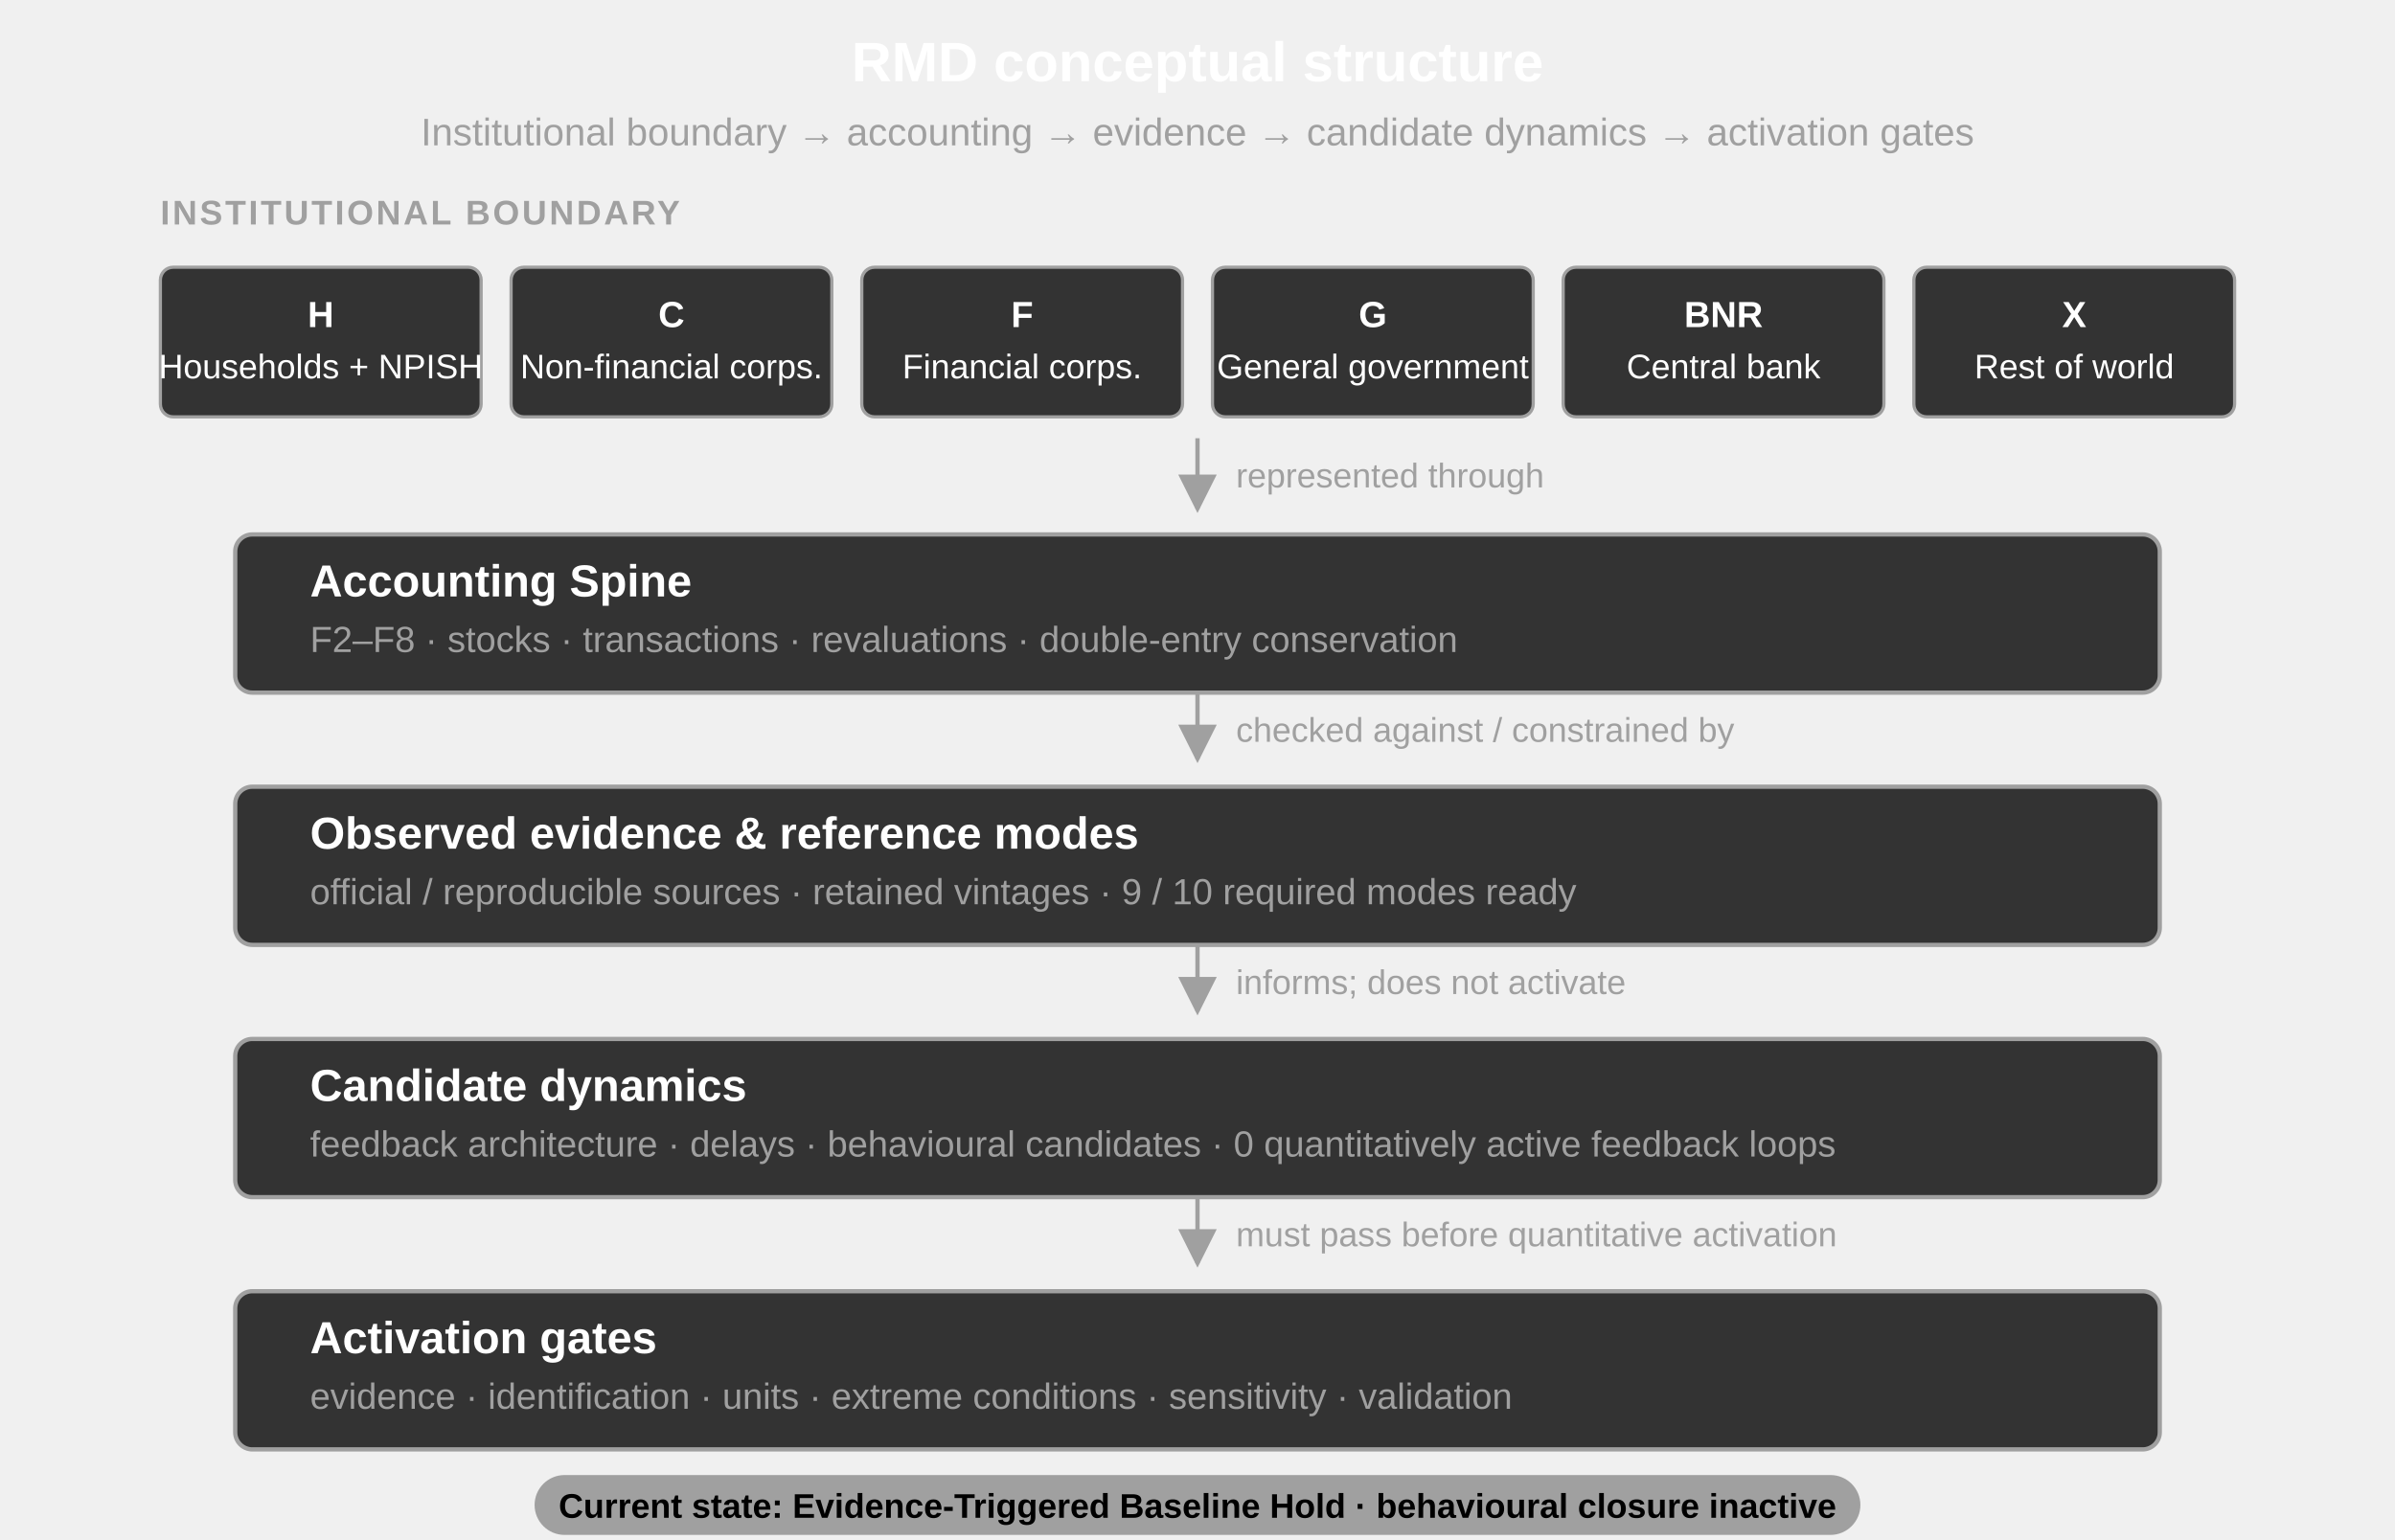
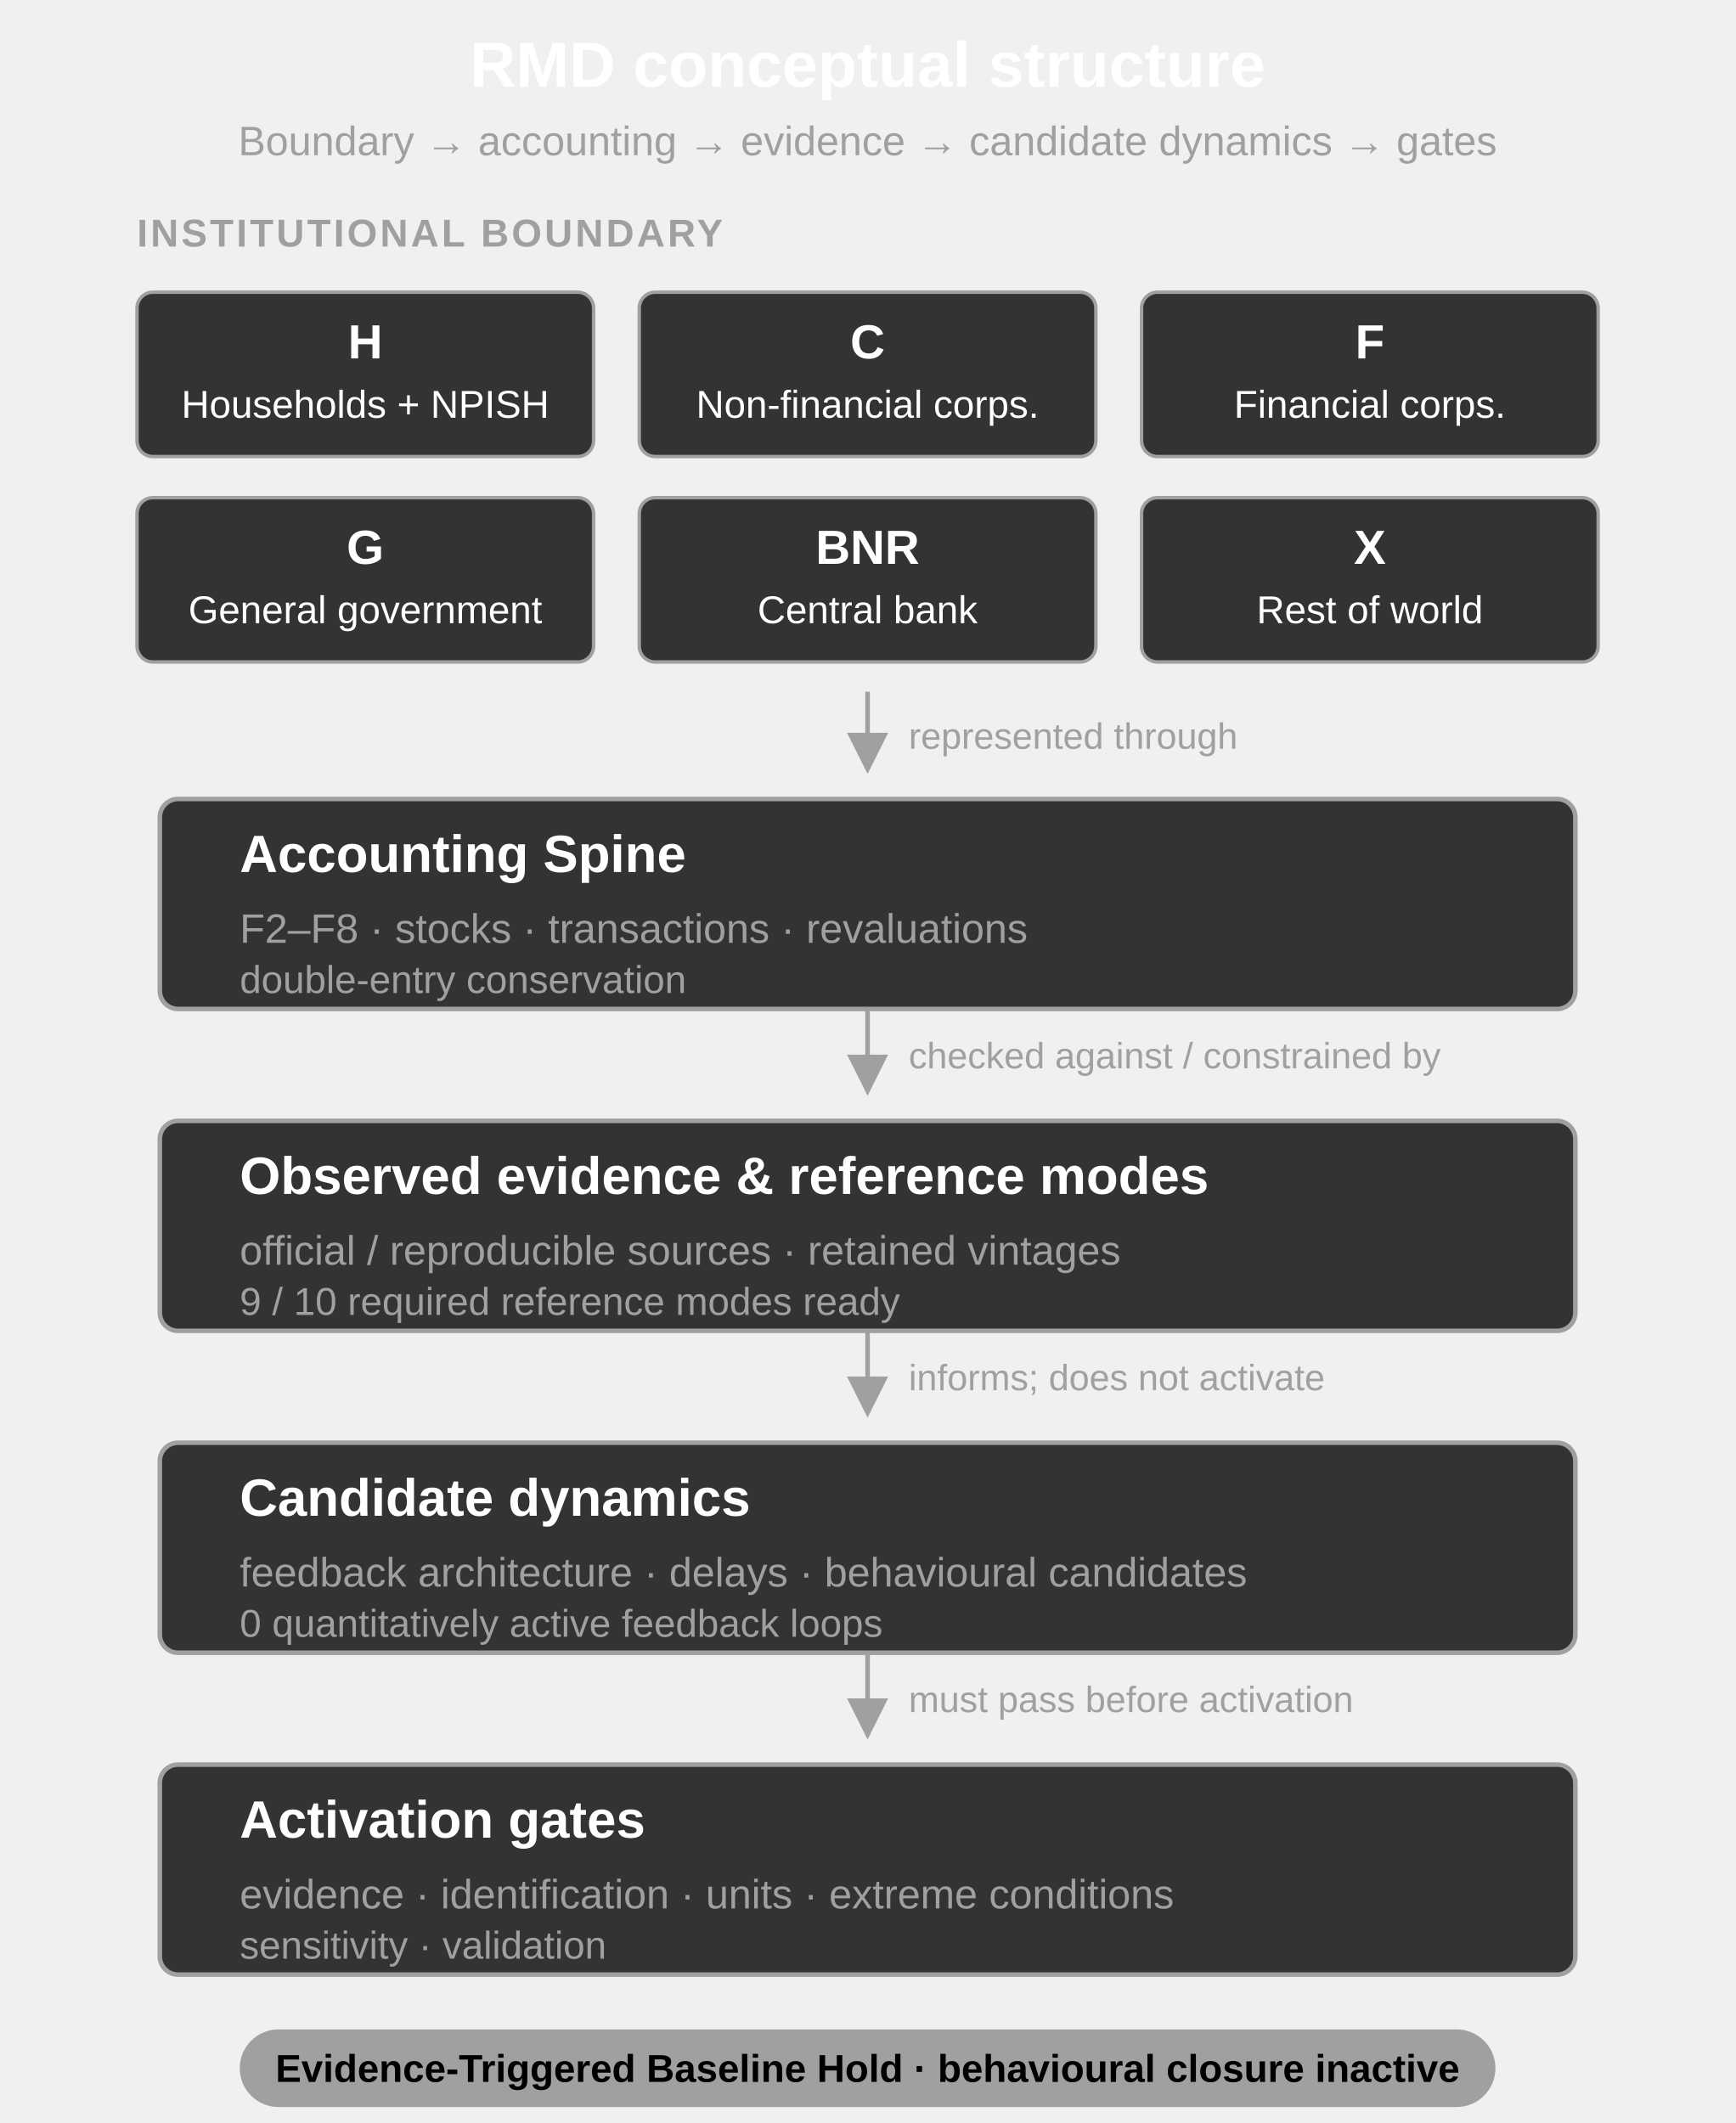
- <svg xmlns="http://www.w3.org/2000/svg" width="1120" height="720" viewBox="0 0 1120 720" role="img" aria-labelledby="title desc">
+ <svg xmlns="http://www.w3.org/2000/svg" width="760" height="930" viewBox="0 0 760 930" role="img" aria-labelledby="title desc">
  <defs>
    <marker id="arrow" markerWidth="9" markerHeight="9" refX="8" refY="4.5" orient="auto">
      <path d="M0,0 L9,4.5 L0,9 Z" fill="#a0a0a0" />
    </marker>
  </defs>
  <g font-family="Arial, Helvetica, sans-serif">
-     <text x="560" y="38" text-anchor="middle" font-size="26" font-weight="700" fill="#ffffff">RMD conceptual structure</text>
-     <text x="560" y="68" text-anchor="middle" font-size="18" fill="#a0a0a0">Institutional boundary → accounting → evidence → candidate dynamics → activation gates</text>
-     <text x="75" y="105" font-size="16" font-weight="700" letter-spacing="1.2" fill="#a0a0a0">INSTITUTIONAL BOUNDARY</text>
-     <g font-size="17" fill="#ffffff">
-       <rect x="75" y="125" width="150" height="70" rx="6" fill="#333333" stroke="#a0a0a0" stroke-width="1.5" />
-       <text x="150" y="153" text-anchor="middle" font-weight="700">H</text>
-       <text x="150" y="177" text-anchor="middle" font-size="16">Households + NPISH</text>
-       <rect x="239" y="125" width="150" height="70" rx="6" fill="#333333" stroke="#a0a0a0" stroke-width="1.5" />
-       <text x="314" y="153" text-anchor="middle" font-weight="700">C</text>
-       <text x="314" y="177" text-anchor="middle" font-size="16">Non-financial corps.</text>
-       <rect x="403" y="125" width="150" height="70" rx="6" fill="#333333" stroke="#a0a0a0" stroke-width="1.5" />
-       <text x="478" y="153" text-anchor="middle" font-weight="700">F</text>
-       <text x="478" y="177" text-anchor="middle" font-size="16">Financial corps.</text>
-       <rect x="567" y="125" width="150" height="70" rx="6" fill="#333333" stroke="#a0a0a0" stroke-width="1.5" />
-       <text x="642" y="153" text-anchor="middle" font-weight="700">G</text>
-       <text x="642" y="177" text-anchor="middle" font-size="16">General government</text>
-       <rect x="731" y="125" width="150" height="70" rx="6" fill="#333333" stroke="#a0a0a0" stroke-width="1.5" />
-       <text x="806" y="153" text-anchor="middle" font-weight="700">BNR</text>
-       <text x="806" y="177" text-anchor="middle" font-size="16">Central bank</text>
-       <rect x="895" y="125" width="150" height="70" rx="6" fill="#333333" stroke="#a0a0a0" stroke-width="1.5" />
-       <text x="970" y="153" text-anchor="middle" font-weight="700">X</text>
-       <text x="970" y="177" text-anchor="middle" font-size="16">Rest of world</text>
+     <text x="380" y="38" text-anchor="middle" font-size="28" font-weight="700" fill="#ffffff">RMD conceptual structure</text>
+     <text x="380" y="68" text-anchor="middle" font-size="18" fill="#a0a0a0">Boundary → accounting → evidence → candidate dynamics → gates</text>
+     <text x="60" y="108" font-size="17" font-weight="700" letter-spacing="1.2" fill="#a0a0a0">INSTITUTIONAL BOUNDARY</text>
+     <g fill="#333333" stroke="#a0a0a0" stroke-width="1.5">
+       <rect x="60" y="128" width="200" height="72" rx="7" />
+       <rect x="280" y="128" width="200" height="72" rx="7" />
+       <rect x="500" y="128" width="200" height="72" rx="7" />
+       <rect x="60" y="218" width="200" height="72" rx="7" />
+       <rect x="280" y="218" width="200" height="72" rx="7" />
+       <rect x="500" y="218" width="200" height="72" rx="7" />
    </g>
-     <line x1="560" y1="205" x2="560" y2="238" stroke="#a0a0a0" stroke-width="2" marker-end="url(#arrow)" />
-     <text x="578" y="228" font-size="16" fill="#a0a0a0">represented through</text>
-     <rect x="110" y="250" width="900" height="74" rx="8" fill="#333333" stroke="#a0a0a0" stroke-width="2" />
-     <text x="145" y="279" font-size="21" font-weight="700" fill="#ffffff">Accounting Spine</text>
-     <text x="145" y="305" font-size="17" fill="#a0a0a0">F2–F8 · stocks · transactions · revaluations · double-entry conservation</text>
-     <line x1="560" y1="324" x2="560" y2="355" stroke="#a0a0a0" stroke-width="2" marker-end="url(#arrow)" />
-     <text x="578" y="347" font-size="16" fill="#a0a0a0">checked against / constrained by</text>
-     <rect x="110" y="368" width="900" height="74" rx="8" fill="#333333" stroke="#a0a0a0" stroke-width="2" />
-     <text x="145" y="397" font-size="21" font-weight="700" fill="#ffffff">Observed evidence &amp; reference modes</text>
-     <text x="145" y="423" font-size="17" fill="#a0a0a0">official / reproducible sources · retained vintages · 9 / 10 required modes ready</text>
-     <line x1="560" y1="442" x2="560" y2="473" stroke="#a0a0a0" stroke-width="2" marker-end="url(#arrow)" />
-     <text x="578" y="465" font-size="16" fill="#a0a0a0">informs; does not activate</text>
-     <rect x="110" y="486" width="900" height="74" rx="8" fill="#333333" stroke="#a0a0a0" stroke-width="2" />
-     <text x="145" y="515" font-size="21" font-weight="700" fill="#ffffff">Candidate dynamics</text>
-     <text x="145" y="541" font-size="17" fill="#a0a0a0">feedback architecture · delays · behavioural candidates · 0 quantitatively active feedback loops</text>
-     <line x1="560" y1="560" x2="560" y2="591" stroke="#a0a0a0" stroke-width="2" marker-end="url(#arrow)" />
-     <text x="578" y="583" font-size="16" fill="#a0a0a0">must pass before quantitative activation</text>
-     <rect x="110" y="604" width="900" height="74" rx="8" fill="#333333" stroke="#a0a0a0" stroke-width="2" />
-     <text x="145" y="633" font-size="21" font-weight="700" fill="#ffffff">Activation gates</text>
-     <text x="145" y="659" font-size="17" fill="#a0a0a0">evidence · identification · units · extreme conditions · sensitivity · validation</text>
-     <rect x="250" y="690" width="620" height="28" rx="14" fill="#a0a0a0" />
-     <text x="560" y="710" text-anchor="middle" font-size="16" font-weight="700" fill="#000000">Current state: Evidence-Triggered Baseline Hold · behavioural closure inactive</text>
+     <g fill="#ffffff" text-anchor="middle">
+       <text x="160" y="157" font-size="21" font-weight="700">H</text>
+       <text x="160" y="183" font-size="17">Households + NPISH</text>
+       <text x="380" y="157" font-size="21" font-weight="700">C</text>
+       <text x="380" y="183" font-size="17">Non-financial corps.</text>
+       <text x="600" y="157" font-size="21" font-weight="700">F</text>
+       <text x="600" y="183" font-size="17">Financial corps.</text>
+       <text x="160" y="247" font-size="21" font-weight="700">G</text>
+       <text x="160" y="273" font-size="17">General government</text>
+       <text x="380" y="247" font-size="21" font-weight="700">BNR</text>
+       <text x="380" y="273" font-size="17">Central bank</text>
+       <text x="600" y="247" font-size="21" font-weight="700">X</text>
+       <text x="600" y="273" font-size="17">Rest of world</text>
+     </g>
+     <line x1="380" y1="303" x2="380" y2="337" stroke="#a0a0a0" stroke-width="2" marker-end="url(#arrow)" />
+     <text x="398" y="328" font-size="16" fill="#a0a0a0">represented through</text>
+     <rect x="70" y="350" width="620" height="92" rx="8" fill="#333333" stroke="#a0a0a0" stroke-width="2" />
+     <text x="105" y="382" font-size="23" font-weight="700" fill="#ffffff">Accounting Spine</text>
+     <text x="105" y="413" font-size="18" fill="#a0a0a0">F2–F8 · stocks · transactions · revaluations</text>
+     <text x="105" y="435" font-size="17" fill="#a0a0a0">double-entry conservation</text>
+     <line x1="380" y1="442" x2="380" y2="478" stroke="#a0a0a0" stroke-width="2" marker-end="url(#arrow)" />
+     <text x="398" y="468" font-size="16" fill="#a0a0a0">checked against / constrained by</text>
+     <rect x="70" y="491" width="620" height="92" rx="8" fill="#333333" stroke="#a0a0a0" stroke-width="2" />
+     <text x="105" y="523" font-size="23" font-weight="700" fill="#ffffff">Observed evidence &amp; reference modes</text>
+     <text x="105" y="554" font-size="18" fill="#a0a0a0">official / reproducible sources · retained vintages</text>
+     <text x="105" y="576" font-size="17" fill="#a0a0a0">9 / 10 required reference modes ready</text>
+     <line x1="380" y1="583" x2="380" y2="619" stroke="#a0a0a0" stroke-width="2" marker-end="url(#arrow)" />
+     <text x="398" y="609" font-size="16" fill="#a0a0a0">informs; does not activate</text>
+     <rect x="70" y="632" width="620" height="92" rx="8" fill="#333333" stroke="#a0a0a0" stroke-width="2" />
+     <text x="105" y="664" font-size="23" font-weight="700" fill="#ffffff">Candidate dynamics</text>
+     <text x="105" y="695" font-size="18" fill="#a0a0a0">feedback architecture · delays · behavioural candidates</text>
+     <text x="105" y="717" font-size="17" fill="#a0a0a0">0 quantitatively active feedback loops</text>
+     <line x1="380" y1="724" x2="380" y2="760" stroke="#a0a0a0" stroke-width="2" marker-end="url(#arrow)" />
+     <text x="398" y="750" font-size="16" fill="#a0a0a0">must pass before activation</text>
+     <rect x="70" y="773" width="620" height="92" rx="8" fill="#333333" stroke="#a0a0a0" stroke-width="2" />
+     <text x="105" y="805" font-size="23" font-weight="700" fill="#ffffff">Activation gates</text>
+     <text x="105" y="836" font-size="18" fill="#a0a0a0">evidence · identification · units · extreme conditions</text>
+     <text x="105" y="858" font-size="17" fill="#a0a0a0">sensitivity · validation</text>
+     <rect x="105" y="889" width="550" height="34" rx="17" fill="#a0a0a0" />
+     <text x="380" y="912" text-anchor="middle" font-size="17" font-weight="700" fill="#000000">Evidence-Triggered Baseline Hold · behavioural closure inactive</text>
  </g>
</svg>
